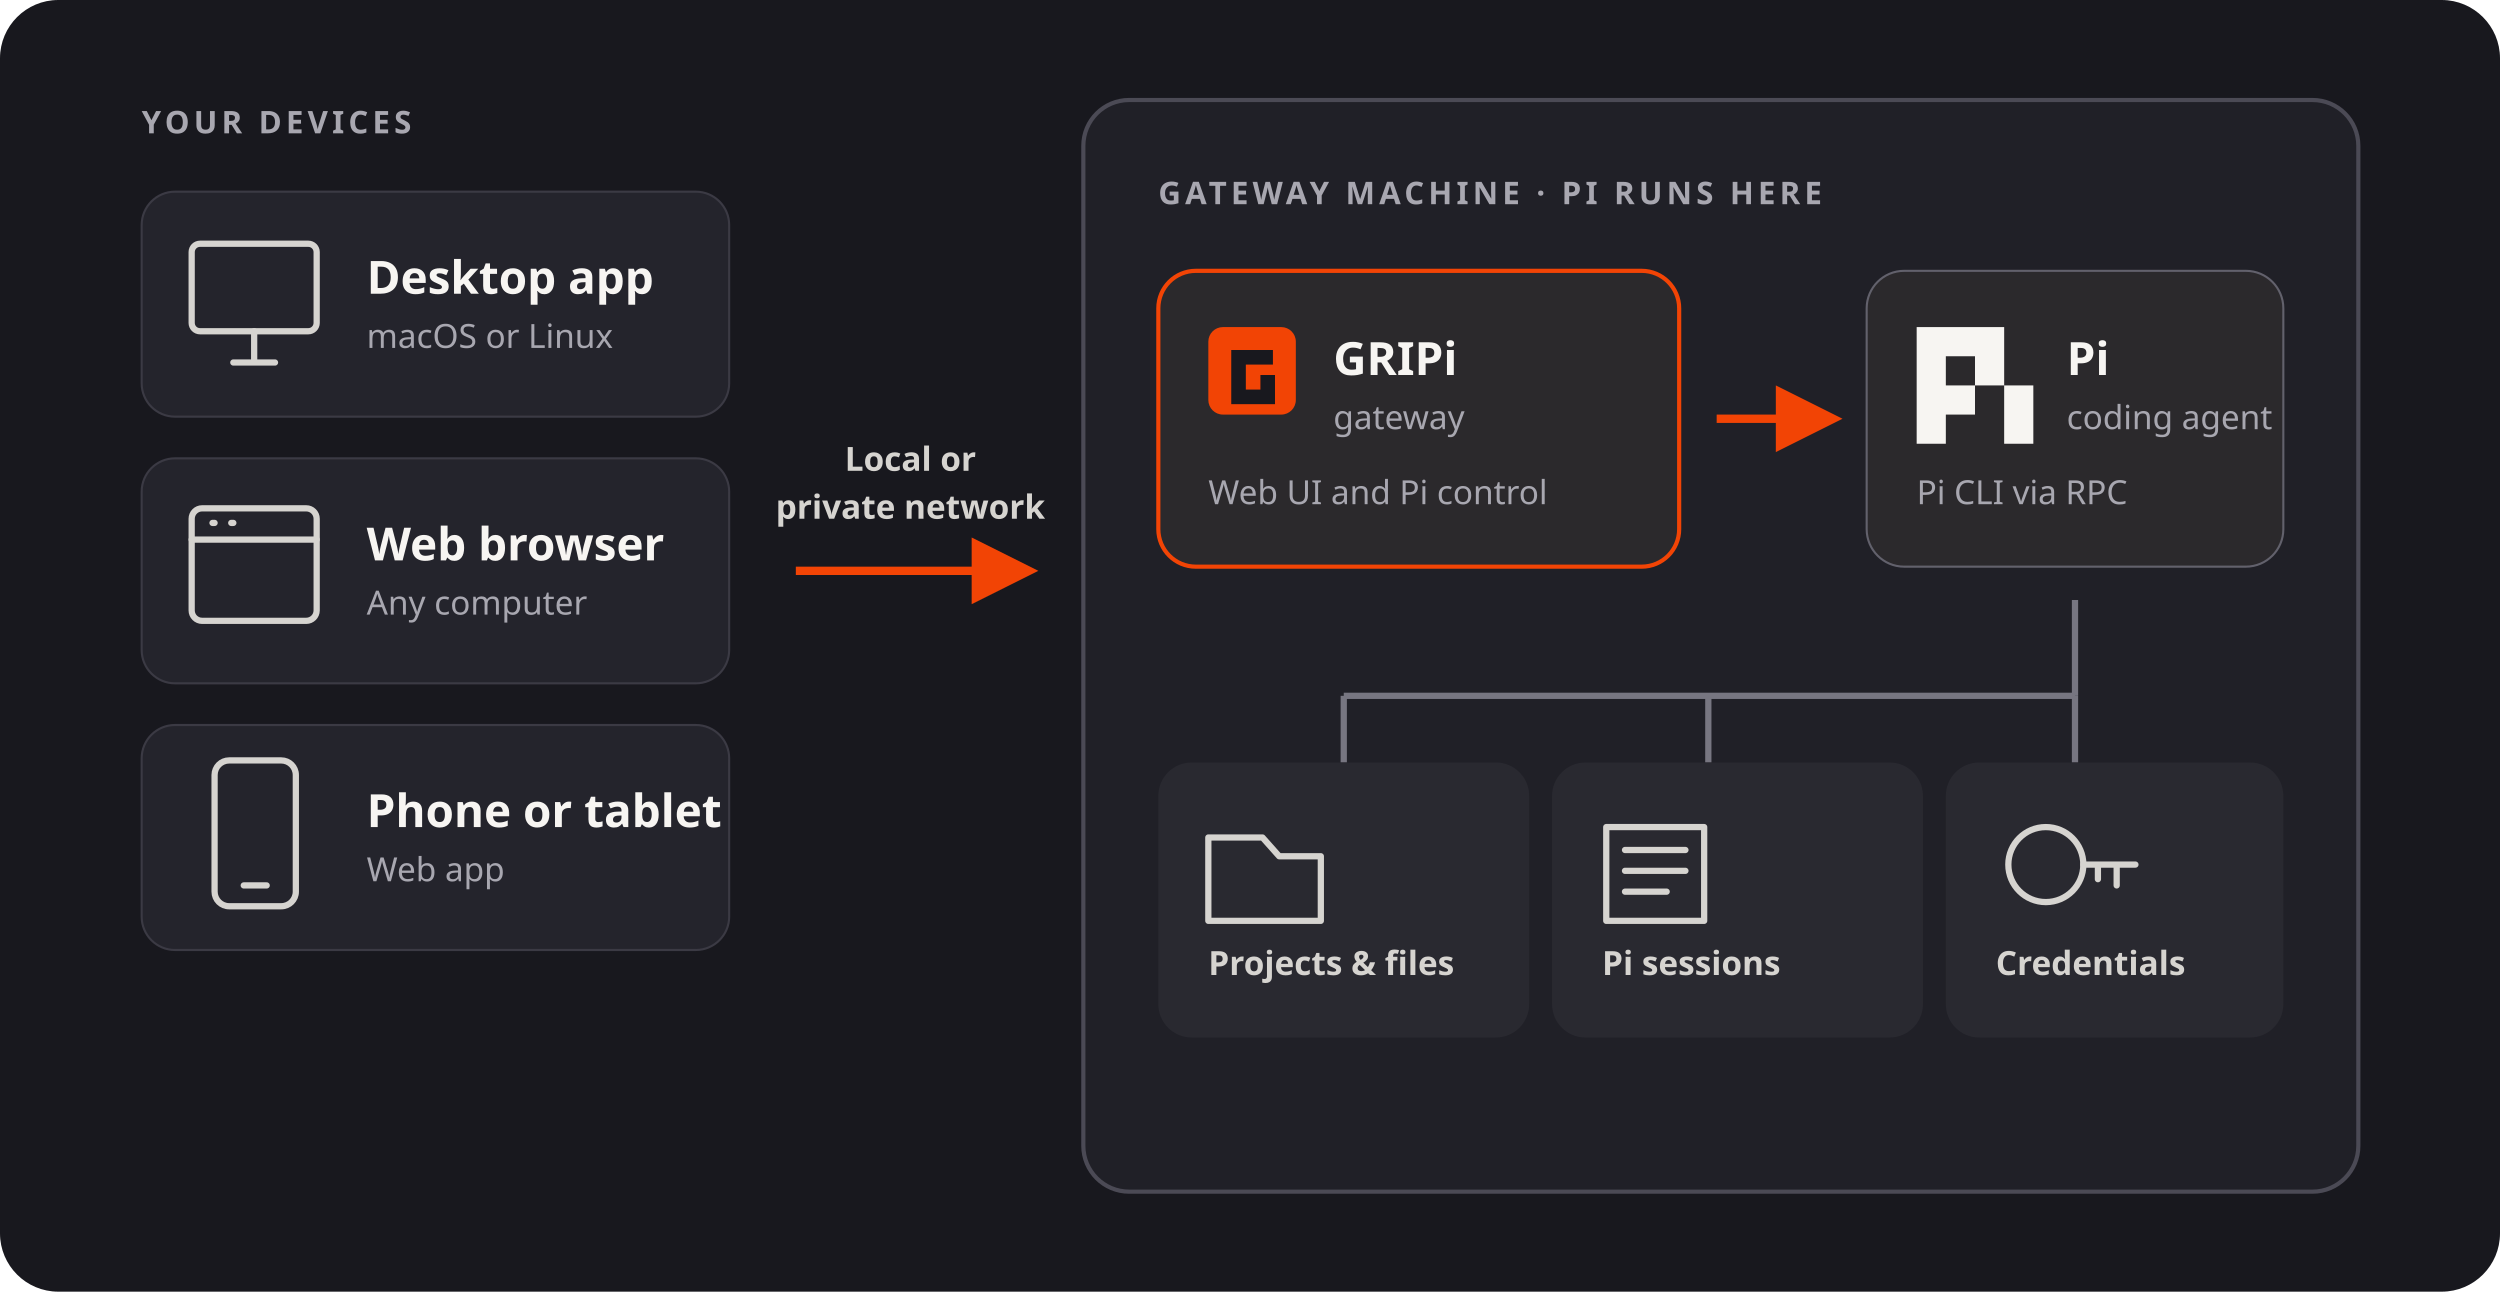
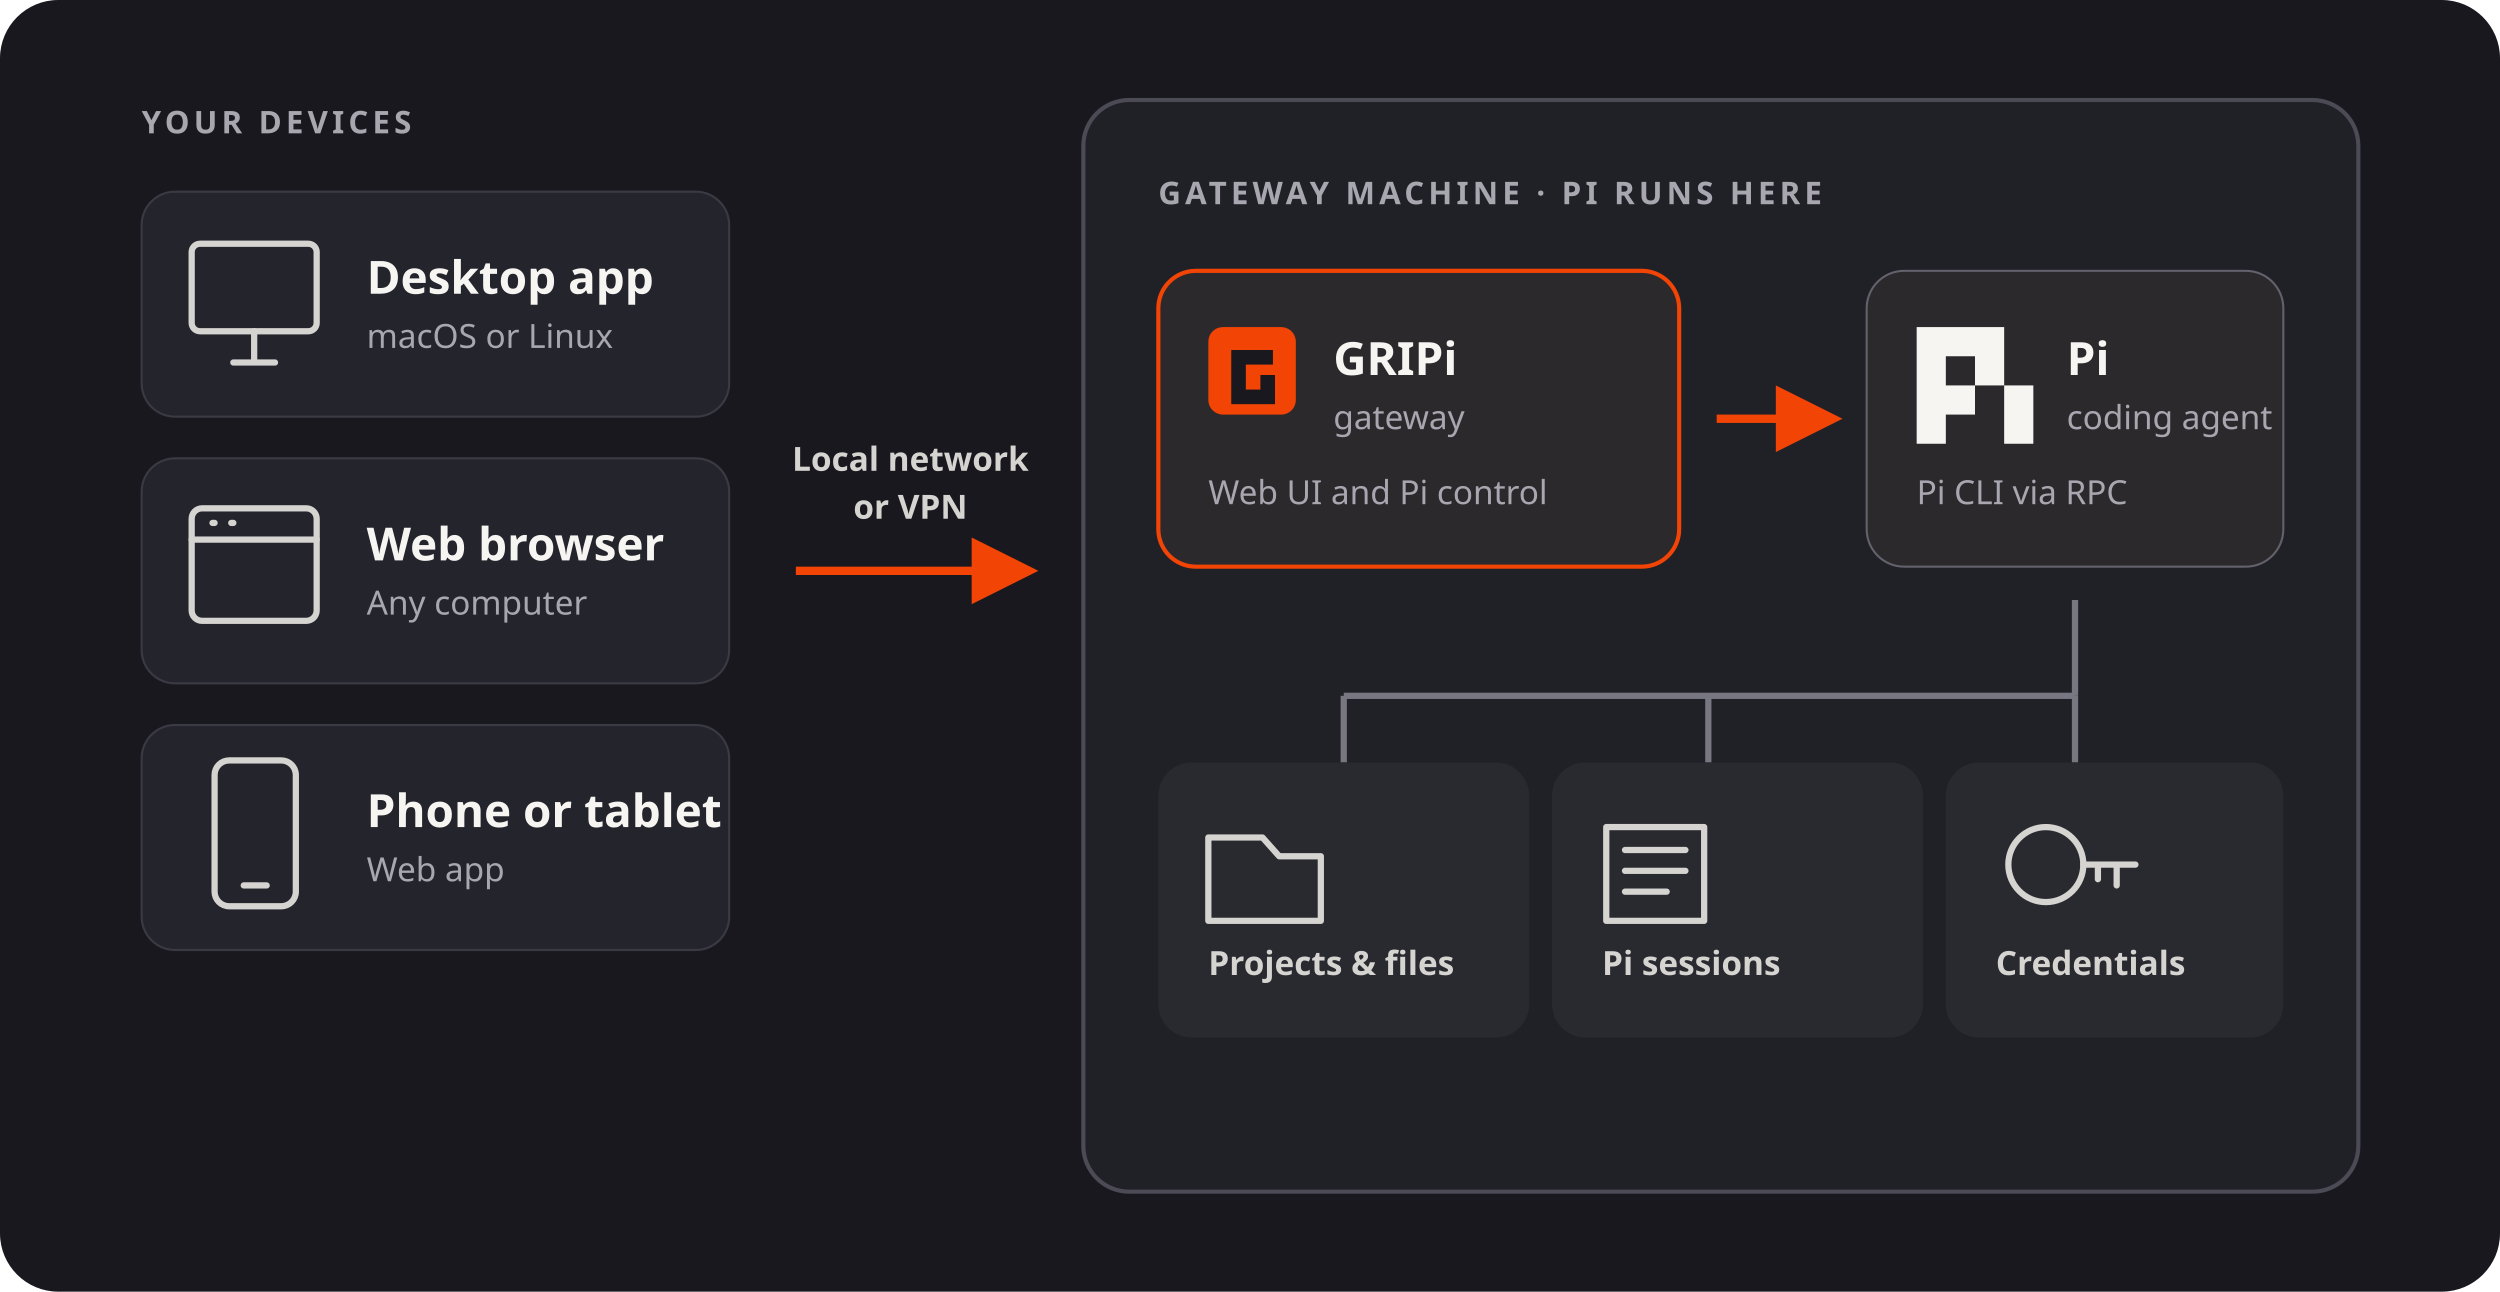
<svg xmlns="http://www.w3.org/2000/svg" viewBox="0 0 1200 620" role="img" aria-labelledby="title description">
  <defs>
    <marker id="arrow" viewBox="0 0 10 10" refX="8" refY="5" markerWidth="8" markerHeight="8" orient="auto-start-reverse">
      <path d="M0 0L10 5L0 10Z" fill="#F24405" />
    </marker>
    <style>
      .label { fill: #A8A7B0; font-family: ui-sans-serif, system-ui, sans-serif; font-size: 15px; font-weight: 600; letter-spacing: 2px; }
      .heading { fill: #F7F5F2; font-family: ui-sans-serif, system-ui, sans-serif; font-size: 22px; font-weight: 600; }
      .detail { fill: #A8A7B0; font-family: ui-sans-serif, system-ui, sans-serif; font-size: 16px; }
      .small { fill: #D6D4D0; font-family: ui-sans-serif, system-ui, sans-serif; font-size: 16px; font-weight: 600; }
      .icon { fill: none; stroke: #D6D4D0; stroke-width: 3; stroke-linecap: round; stroke-linejoin: round; }
    </style>
  </defs>
  <rect width="1200" height="620" rx="28" fill="#18181E" />
  <text x="68" y="64" class="label">YOUR DEVICES</text>
  <g transform="translate(68 92)">
    <rect width="282" height="108" rx="16" fill="#24242C" stroke="#3B3A44" />
    <rect x="24" y="25" width="60" height="42" rx="4" class="icon" />
    <path d="M44 82H64M54 67V82" class="icon" />
    <text x="108" y="49" class="heading">Desktop app</text>
    <text x="108" y="75" class="detail">macOS or Linux</text>
  </g>
  <g transform="translate(68 220)">
    <rect width="282" height="108" rx="16" fill="#24242C" stroke="#3B3A44" />
    <rect x="24" y="24" width="60" height="54" rx="5" class="icon" />
    <path d="M24 39H84M34 31H35M43 31H44" class="icon" />
    <text x="108" y="49" class="heading">Web browser</text>
    <text x="108" y="75" class="detail">Any computer</text>
  </g>
  <g transform="translate(68 348)">
    <rect width="282" height="108" rx="16" fill="#24242C" stroke="#3B3A44" />
    <rect x="35" y="17" width="39" height="70" rx="7" class="icon" />
    <path d="M49 77H60" class="icon" />
    <text x="108" y="49" class="heading">Phone or tablet</text>
    <text x="108" y="75" class="detail">Web app</text>
  </g>
  <path d="M382 274H492" fill="none" stroke="#F24405" stroke-width="4" marker-end="url(#arrow)" />
-   <text x="437" y="226" class="small" text-anchor="middle">Local or</text>
-   <text x="437" y="249" class="small" text-anchor="middle">private network</text>
+   <text x="437" y="226" class="small" text-anchor="middle">Local network</text>
+   <text x="437" y="249" class="small" text-anchor="middle">or VPN</text>
  <g transform="translate(520 48)">
    <rect width="612" height="524" rx="22" fill="#202027" stroke="#4B4A55" stroke-width="2" />
    <text x="36" y="50" class="label">GATEWAY MACHINE · PI RUNS HERE</text>
    <g transform="translate(36 82)">
      <rect width="250" height="142" rx="18" fill="#2B292C" stroke="#F24405" stroke-width="2" />
      <rect x="24" y="27" width="42" height="42" rx="7" fill="#F24405" />
      <path d="M35 38H55V45H42V57H49V50H56V64H35Z" fill="#18181E" />
      <text x="84" y="50" class="heading">GRIPi</text>
      <text x="84" y="76" class="detail">gateway</text>
      <text x="24" y="112" class="detail">Web UI and Pi control</text>
    </g>
    <path d="M304 153H358" fill="none" stroke="#F24405" stroke-width="4" marker-end="url(#arrow)" />
    <g transform="translate(376 82)">
      <rect width="200" height="142" rx="18" fill="#2B292C" stroke="#62616C" />
      <path d="M24 27H66V55H52V69H38V83H24ZM38 41V55H52V41ZM66 55H80V83H66Z" fill="#F7F5F2" />
      <text x="96" y="50" class="heading">Pi</text>
      <text x="96" y="76" class="detail">coding agent</text>
      <text x="24" y="112" class="detail">Pi CLI via RPC</text>
    </g>
    <path d="M476 240V286" fill="none" stroke="#777681" stroke-width="3" />
    <path d="M125 286H476" fill="none" stroke="#777681" stroke-width="3" />
    <path d="M125 286V318M300 286V318M476 286V318" fill="none" stroke="#777681" stroke-width="3" />
    <g transform="translate(36 318)">
      <rect width="178" height="132" rx="16" fill="#292930" />
      <path d="M24 36H50L58 45H78V76H24Z" class="icon" />
      <text x="24" y="102" class="small">Projects &amp; files</text>
    </g>
    <g transform="translate(225 318)">
      <rect width="178" height="132" rx="16" fill="#292930" />
      <path d="M26 31H73V76H26ZM35 42H64M35 52H64M35 62H55" class="icon" />
      <text x="24" y="102" class="small">Pi sessions</text>
    </g>
    <g transform="translate(414 318)">
      <rect width="162" height="132" rx="16" fill="#292930" />
      <circle cx="48" cy="49" r="18" class="icon" />
      <path d="M66 49H91M82 49V59M73 49V56" class="icon" />
      <text x="24" y="102" class="small">Credentials</text>
    </g>
  </g>
</svg>
